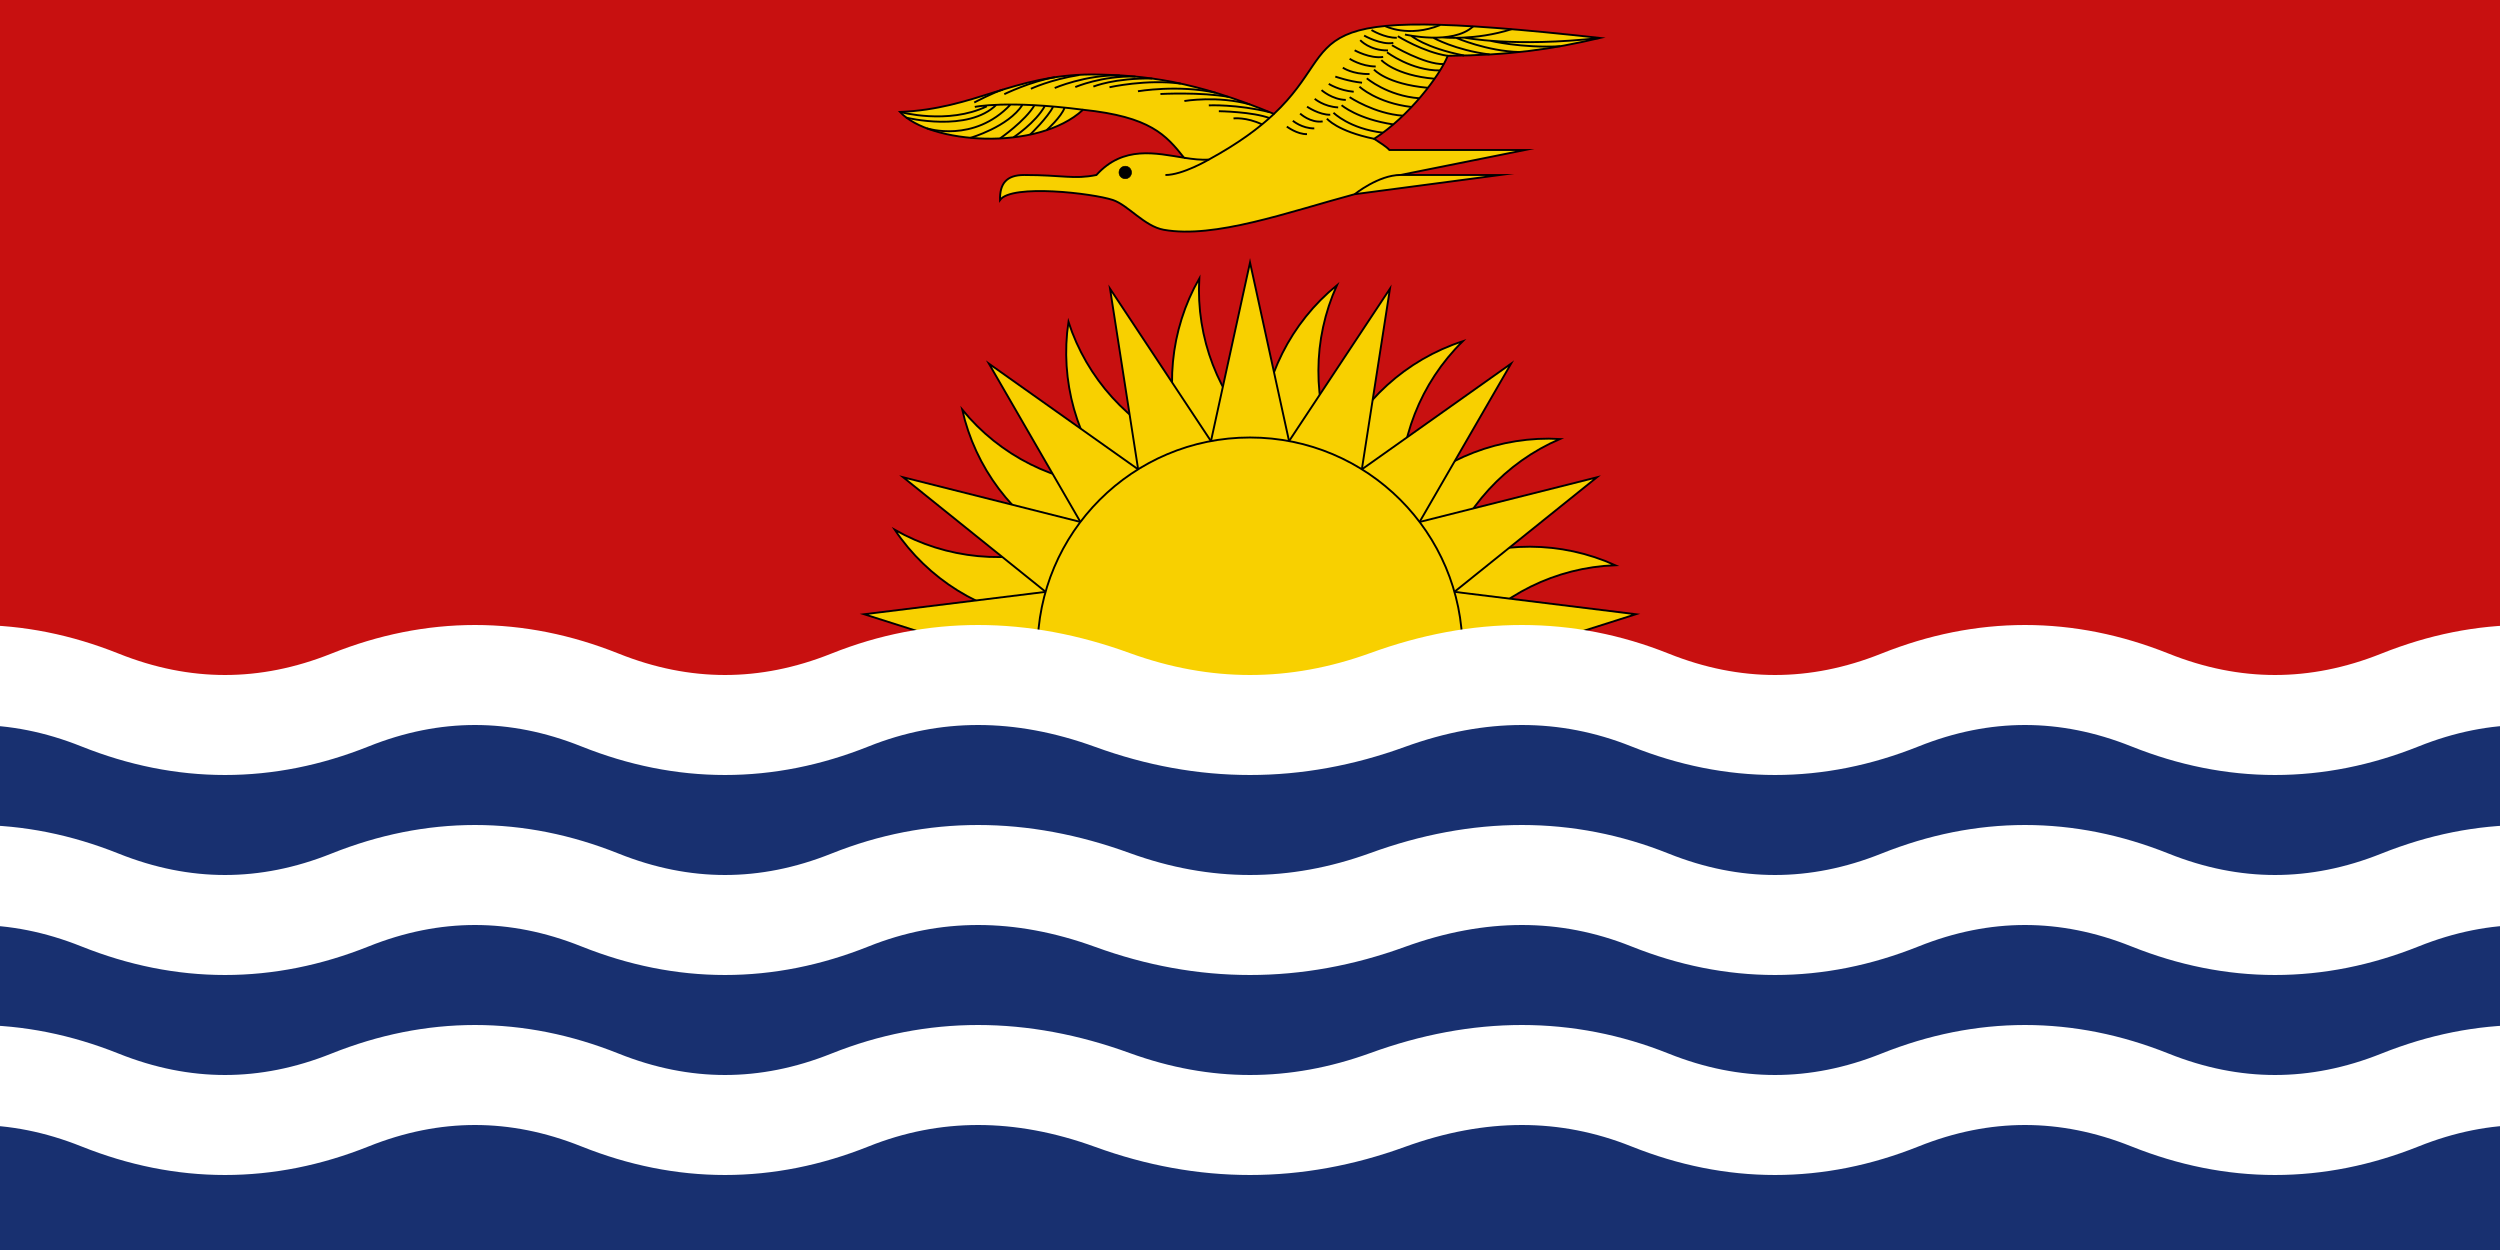
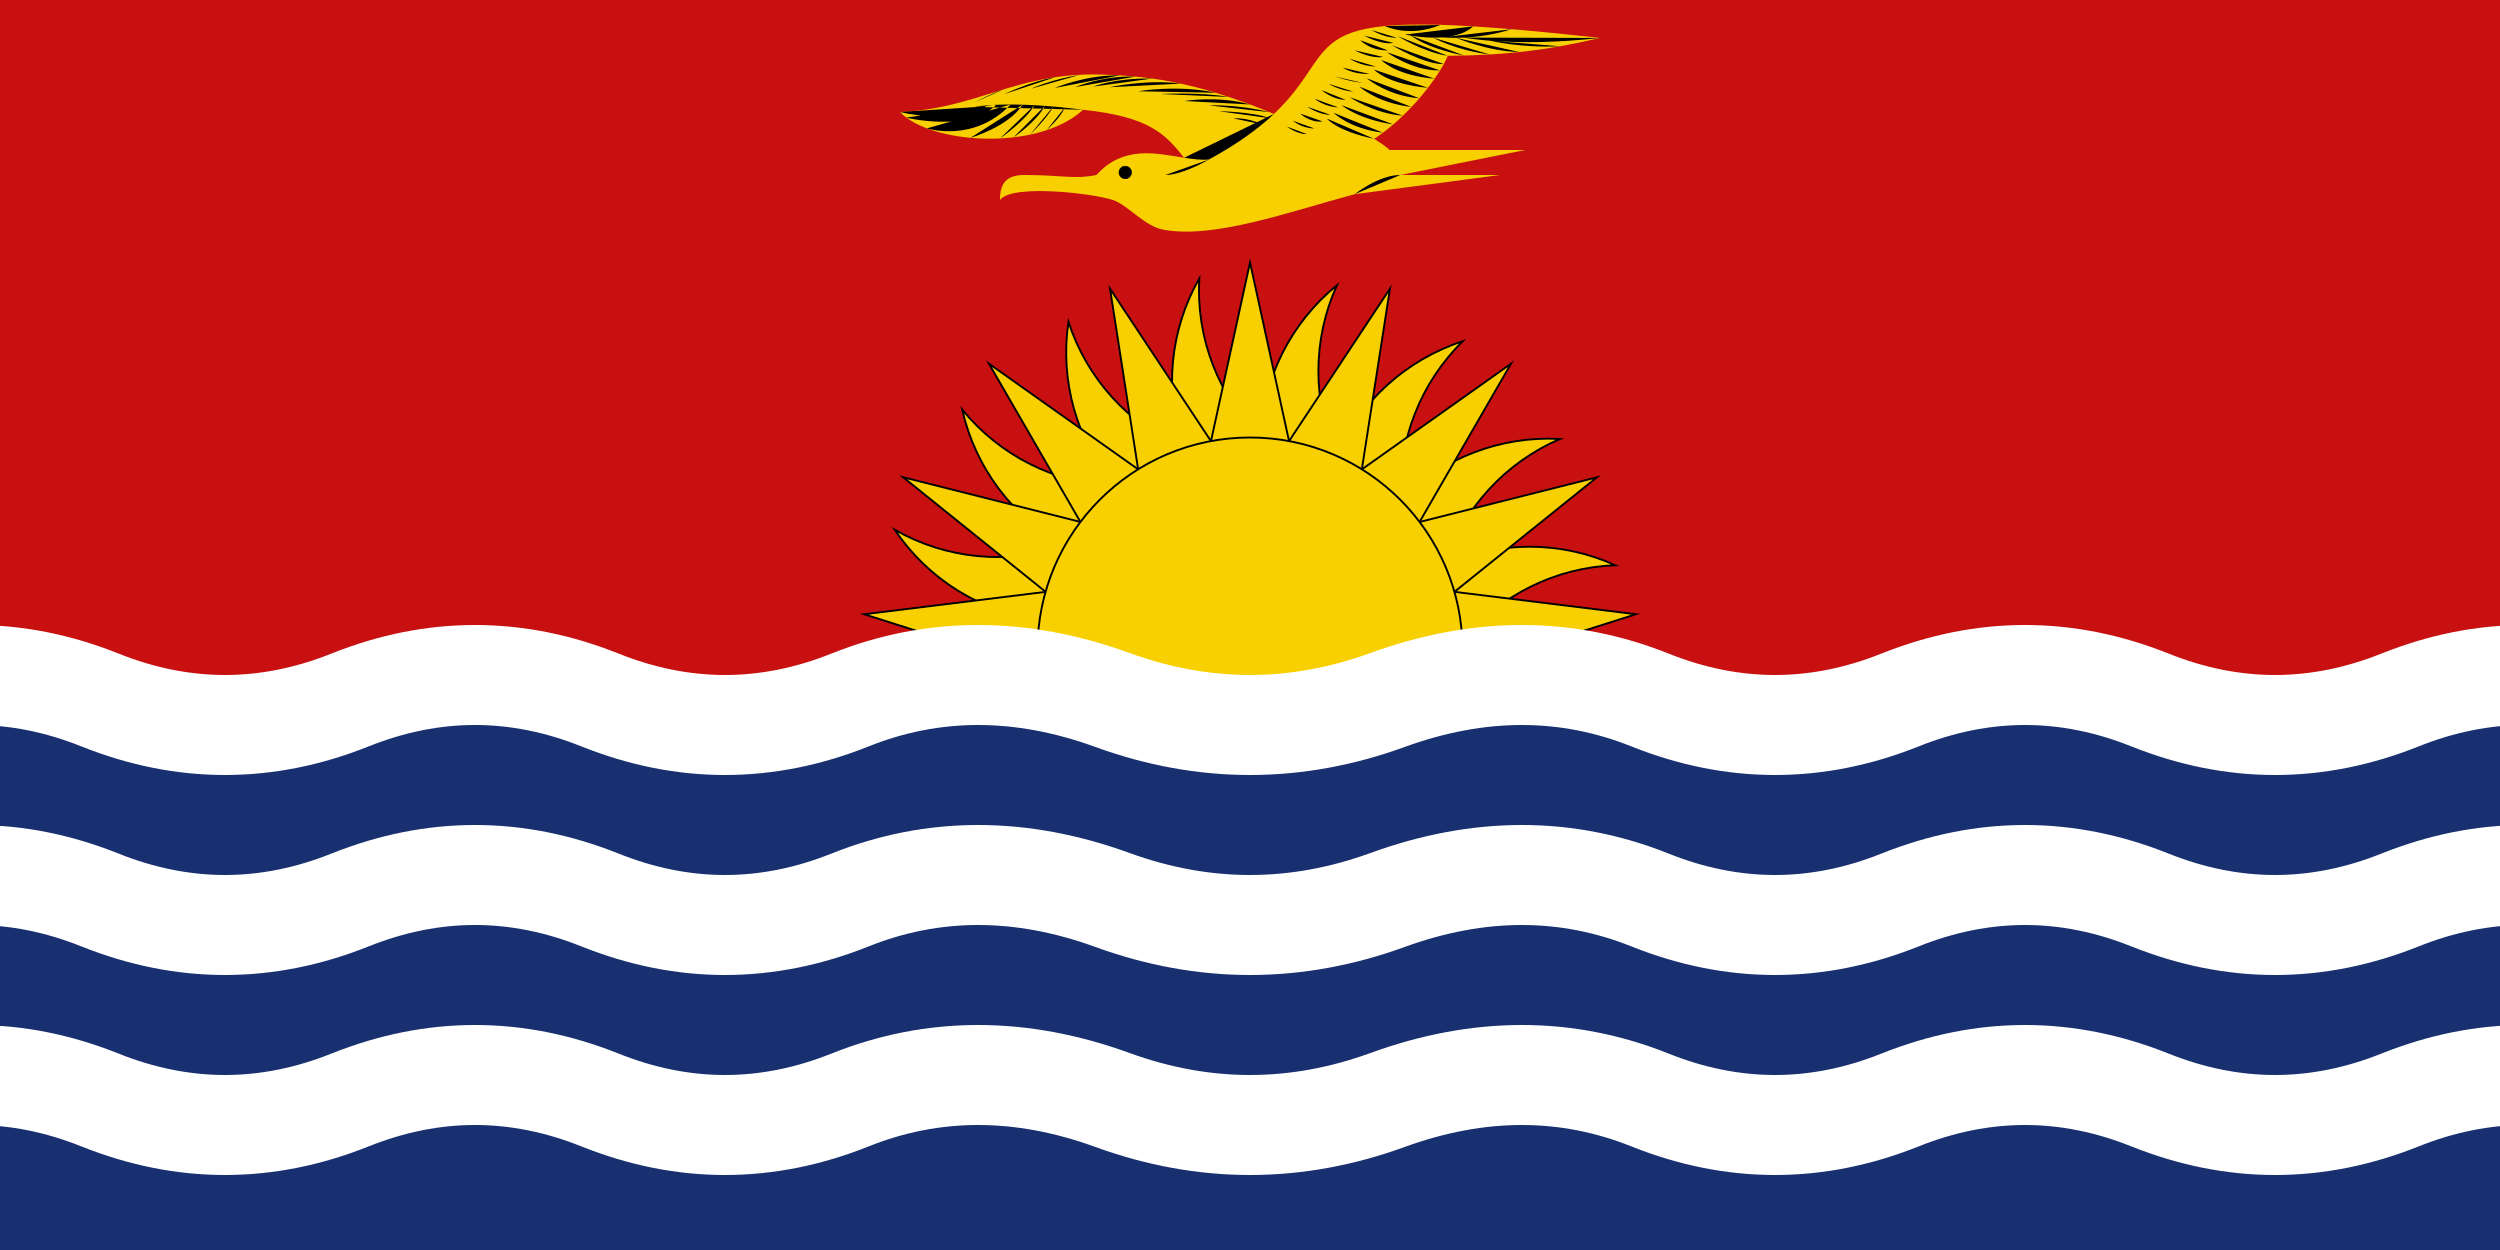
<svg xmlns="http://www.w3.org/2000/svg" xmlns:xlink="http://www.w3.org/1999/xlink" width="600" height="300">
  <defs>
    <style>.str1{stroke:#000;stroke-width:.46;stroke-miterlimit:22.926}.fil3{fill:none}</style>
  </defs>
  <path fill="#c81010" d="M0 0h600v162H0z" />
  <g id="bird">
-     <path id="bird_outline" class="str1" d="M305.75 27.34c-19.08-7.89-30.76-9.34-43.81-9.47-18.9.13-27.92 8.25-45.94 9 7.14 7.69 33.02 9.57 43.93-.53 16.22 1.69 19.9 6.07 24.25 11.52-6.77-1.07-14.57-3.02-21.04 4.14-5.46 1.1-7.99 0-17.33 0-4.36 0-5.87 2.14-5.81 6 2.82-3.9 22.31-1.6 27.09 0 3.67 1.23 7.57 6.32 12.22 7.15 12.19 2.17 29.68-4.2 45.81-8.54L360 42h-23.93L366 36h-32.54c-.69-.79-2.34-1.81-3.66-2.68 8.37-5.39 15.77-15.19 17.66-19.92 15.09-.15 24.83-1.55 36.54-4.29-77.18-8.54-59.61.67-78.25 18.23z" fill="#f8d000" />
+     <path id="bird_outline" className="str1" d="M305.75 27.34c-19.08-7.89-30.76-9.34-43.81-9.47-18.9.13-27.92 8.25-45.94 9 7.14 7.69 33.02 9.57 43.93-.53 16.22 1.69 19.9 6.07 24.25 11.52-6.77-1.07-14.57-3.02-21.04 4.14-5.46 1.1-7.99 0-17.33 0-4.36 0-5.87 2.14-5.81 6 2.82-3.9 22.31-1.6 27.09 0 3.67 1.23 7.57 6.32 12.22 7.15 12.19 2.17 29.68-4.2 45.81-8.54L360 42h-23.93L366 36h-32.54c-.69-.79-2.34-1.81-3.66-2.68 8.37-5.39 15.77-15.19 17.66-19.92 15.09-.15 24.83-1.55 36.54-4.29-77.18-8.54-59.61.67-78.25 18.23z" fill="#f8d000" />
    <path id="eye" d="M270.06 39.89c.83 0 1.5.67 1.5 1.5s-.67 1.5-1.5 1.5c-.82 0-1.5-.67-1.5-1.5s.68-1.5 1.5-1.5z" fill="#000" />
    <path id="eye_outline" d="M270.06 39.89c.83 0 1.5.67 1.5 1.5s-.67 1.5-1.5 1.5c-.82 0-1.5-.67-1.5-1.5s.68-1.5 1.5-1.5z" fill="none" fill-rule="nonzero" stroke="#000" stroke-width=".15" stroke-miterlimit="22.926" />
-     <path class="fil3 str1" d="M290.13 38.29S283.86 42 279.7 42M325.12 46.61S330.85 42 336.07 42M233.82 24.6s4.66-2.44 6.86-3.09M253.13 21.12s7.39-3.19 15.62-3.03M273.11 21.9s9.69-1.63 18.64.36M284.25 24.24s8.04-1.35 15.75.83M292.52 26.69s8.19.11 12.26 1.69M216 26.87s11.49 3.14 20.83-1.35M217.46 28.23s14.92 3.68 21.74-3.15M222.46 30.81s11.24 3.62 20.08-5.72M232.9 33.08s9.08-2.6 12.52-7.95M240 33.23s6.09-4.22 8.28-7.98M318.46 28.47s2.38 2.99 11.34 4.85M320.04 27.06s3.85 3.85 11.87 4.79M321.98 25.25s3.91 3.36 12.42 4.61M323.91 23.32s5.98 3.99 12.79 4.45M326.27 20.8s4.19 3.91 12.5 4.88M328.03 18.79s4.91 4.22 12.63 4.8M329.76 16.69s3.01 3.48 12.94 4.39M331.52 14.42s3.35 3.68 12.78 4.48M332.89 12.55s5.9 4.45 12.73 4.36M334.06 10.85s7.8 4.68 12.45 4.53M335.48 8.69s6.2 3.86 11.98 4.71M308.84 30.38s2.5 1.89 4.84 1.81M310.28 28.98s2.17 1.85 5.15 1.84M312.03 27.26s2.46 2.3 5.41 1.88M313.69 25.6s2.94 2 5.57 1.94M315.53 23.71s2.18 1.89 5.63 2.07M317.17 21.63s2.56 2.27 5.82 2.35M318.9 20.13s2.48 1.59 5.99 1.89M320.47 18.38s3.35 1.18 6.42 1.47M322.28 16.24s2.31 1.62 6.41 1.52M323.91 14.1s2.74 1.82 6.26 1.86M325.11 12.07s3.68 2.06 6.85 1.6M326.45 9.64s2.33 2.55 6.67 2.46M327.39 8.54s4.18 2.35 7.01 1.75M329.16 7.21s3.17 1.93 6.07 1.85M332.38 6.24s5.65 2.88 13.29-.24M337.19 8.29s11.42 2.62 16.37-1.96M346.15 8.97s7.85.82 16.63-1.96M351.37 9.02s11.92 2.4 32.63.09M243.24 32.96s5.33-3.51 7.54-7.55M247.23 32.31s4.29-4.16 5.54-6.74M251.19 31.24s3.53-3.17 4.31-5.39M233.95 25.66s7.66-1.67 25.98.68M241.03 22.6s6.42-3.11 12.14-4.06M247.41 21.31s4.69-2.21 11.61-3.31M258.07 20.89s6.49-2.77 14.43-2.51M266.28 20.94s8.9-1.99 17.1-.87M290.11 25.29s6.79-.31 14.6 1.63M278.5 22.56s9.73-.52 16.4.71M338.67 8.57s3.36 2.91 12.72 4.76M343.95 9.04s5.26 2.99 13.56 4.03M349.47 9.08s7.38 3.21 15.18 3.41M357.64 9.78s7.52 1.81 16.84 1.32M262.41 20.78s5.1-2.1 14.14-1.93M296.04 28.42s3.06-.37 6.86 1.44" />
-     <path class="fil3 str1" d="M284.18 37.86c2.11.33 4.12.58 5.95.43 7.16-3.91 12.05-7.58 15.62-10.95" />
+     <path className="fil3 str1" d="M290.13 38.29S283.86 42 279.7 42M325.12 46.61S330.85 42 336.07 42M233.82 24.6s4.66-2.44 6.86-3.09M253.13 21.12s7.39-3.19 15.62-3.03M273.11 21.9s9.69-1.63 18.64.36M284.25 24.24s8.04-1.35 15.75.83M292.52 26.69s8.19.11 12.26 1.69M216 26.87s11.49 3.14 20.83-1.35M217.46 28.23s14.92 3.68 21.74-3.15M222.46 30.81s11.24 3.62 20.08-5.72M232.9 33.08s9.08-2.6 12.52-7.95M240 33.23s6.09-4.22 8.28-7.98M318.46 28.47s2.38 2.99 11.34 4.85M320.04 27.06s3.85 3.85 11.87 4.79M321.98 25.25s3.91 3.36 12.42 4.61M323.91 23.32s5.98 3.99 12.79 4.45M326.27 20.8s4.19 3.91 12.5 4.88M328.03 18.79s4.91 4.22 12.63 4.8M329.76 16.69s3.01 3.48 12.94 4.39M331.52 14.42s3.35 3.68 12.78 4.48M332.89 12.55s5.9 4.45 12.73 4.36M334.06 10.85s7.8 4.68 12.45 4.53M335.48 8.69s6.2 3.86 11.98 4.71M308.84 30.38s2.5 1.89 4.84 1.81M310.28 28.98s2.17 1.85 5.15 1.84M312.03 27.26s2.46 2.3 5.41 1.88M313.69 25.6s2.94 2 5.57 1.94M315.53 23.71s2.18 1.89 5.63 2.07M317.17 21.63s2.56 2.27 5.82 2.35M318.9 20.13s2.48 1.59 5.99 1.89M320.47 18.38s3.35 1.18 6.42 1.47M322.28 16.24s2.31 1.62 6.41 1.52M323.91 14.1s2.74 1.82 6.26 1.86M325.11 12.07s3.68 2.06 6.85 1.6M326.45 9.64s2.33 2.55 6.67 2.46M327.39 8.54s4.18 2.35 7.01 1.75M329.16 7.21s3.17 1.93 6.07 1.85M332.38 6.24s5.65 2.88 13.29-.24M337.19 8.29s11.42 2.62 16.37-1.96M346.15 8.97s7.85.82 16.63-1.96M351.37 9.02s11.92 2.4 32.63.09M243.24 32.96s5.33-3.51 7.54-7.55M247.23 32.31s4.29-4.16 5.54-6.74M251.19 31.24s3.53-3.17 4.31-5.39M233.95 25.66s7.66-1.67 25.98.68M241.03 22.6s6.42-3.11 12.14-4.06M247.41 21.31s4.69-2.21 11.61-3.31M258.07 20.89s6.49-2.77 14.43-2.51M266.28 20.94s8.9-1.99 17.1-.87M290.11 25.29s6.79-.31 14.6 1.63M278.5 22.56s9.73-.52 16.4.71M338.67 8.57s3.36 2.91 12.72 4.76M343.95 9.04s5.26 2.99 13.56 4.03M349.47 9.08s7.38 3.21 15.18 3.41M357.64 9.78s7.52 1.81 16.84 1.32M262.41 20.78s5.1-2.1 14.14-1.93M296.04 28.42s3.06-.37 6.86 1.44" />
+     <path className="fil3 str1" d="M284.18 37.86c2.11.33 4.12.58 5.95.43 7.16-3.91 12.05-7.58 15.62-10.95" />
  </g>
  <g fill="#f8d000" stroke="#000" stroke-width=".46" stroke-miterlimit="22.926">
    <g id="rays_6">
      <g id="rays_2" transform="rotate(-84.706 300 156)">
        <path id="wavy" d="M290.63 105.87A50 50 0 01300 66a50 50 0 009.37 39.87" transform="rotate(13.4 300 156)" />
        <path id="straight" d="M290.63 105.87L300 63l9.37 42.87" />
      </g>
      <use xlink:href="#rays_2" transform="rotate(21.18 300 156)" />
      <use xlink:href="#rays_2" transform="rotate(42.35 300 156)" />
    </g>
    <use xlink:href="#rays_6" transform="rotate(63.53 300 156)" />
    <use xlink:href="#rays_6" transform="rotate(127.06 300 156)" />
    <circle cx="300" cy="156" r="51" />
  </g>
  <path fill="#183070" d="M0 162h600v138H0z" />
  <path d="M-36 168q30-12 60 0t60 0 60 0 60 0q30-12 63 0t66 0q33-12 63 0t60 0 60 0 60 0 60 0" fill="none" stroke="#fff" stroke-width="24" id="wave" />
  <use xlink:href="#wave" y="48" />
  <use xlink:href="#wave" y="96" />
</svg>
